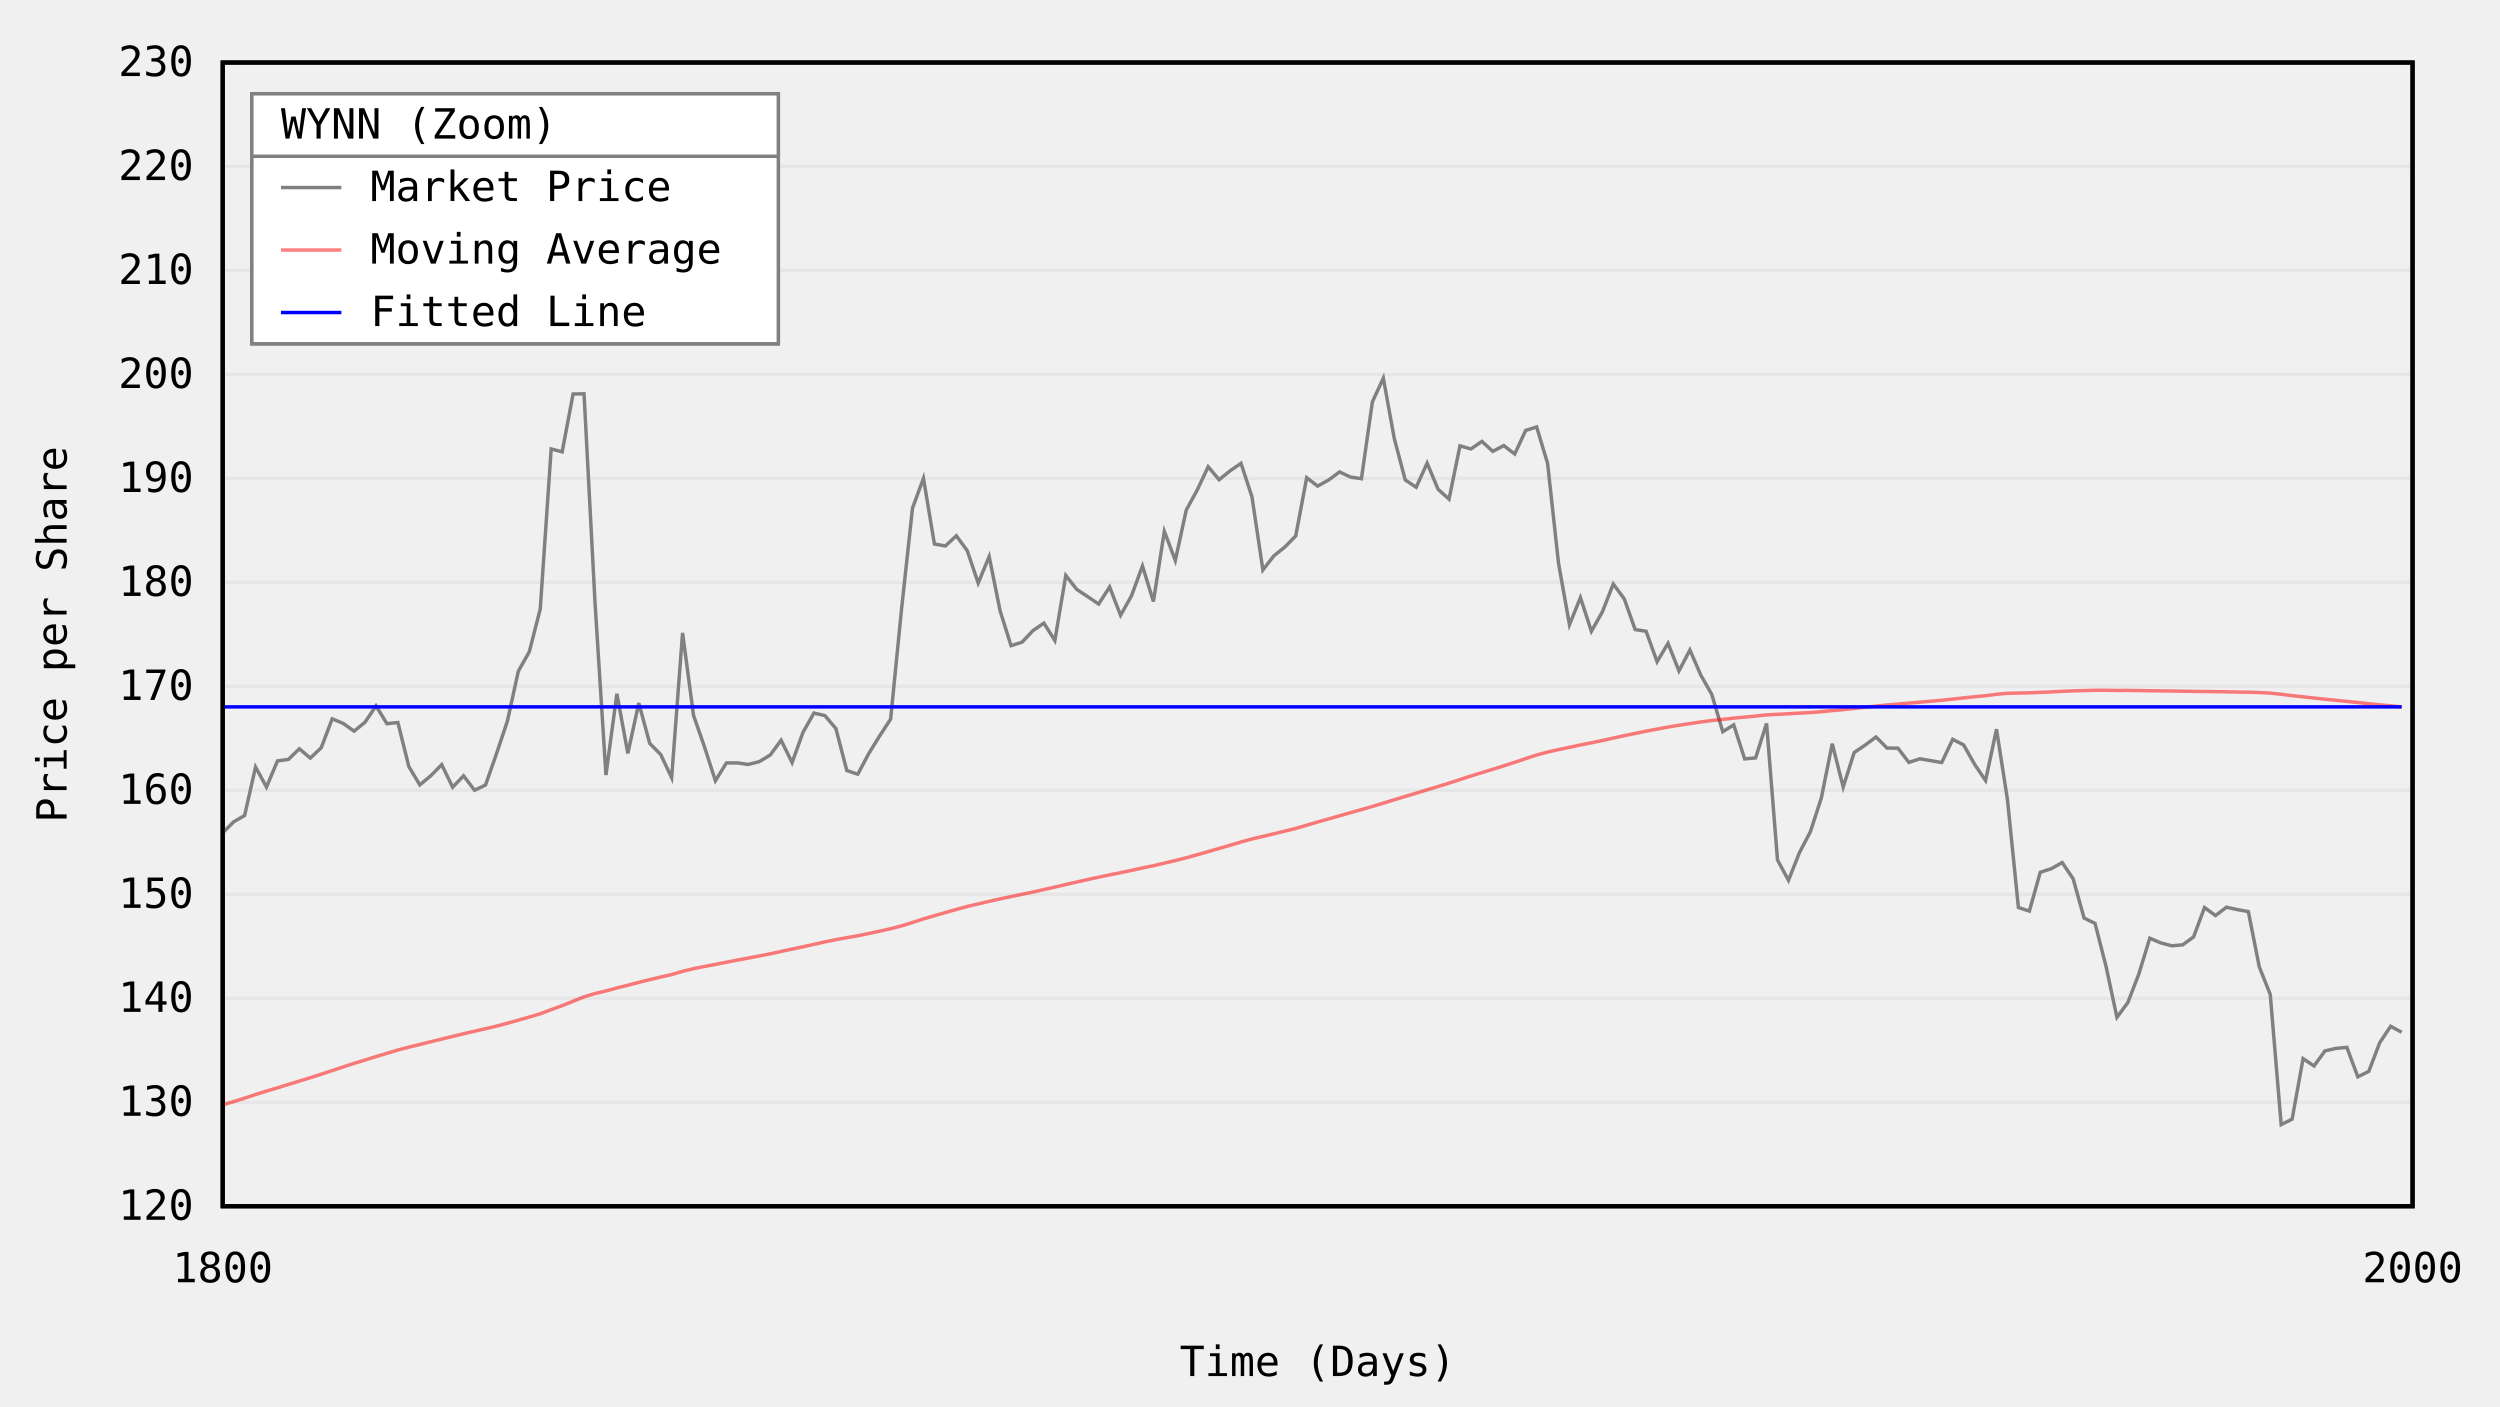
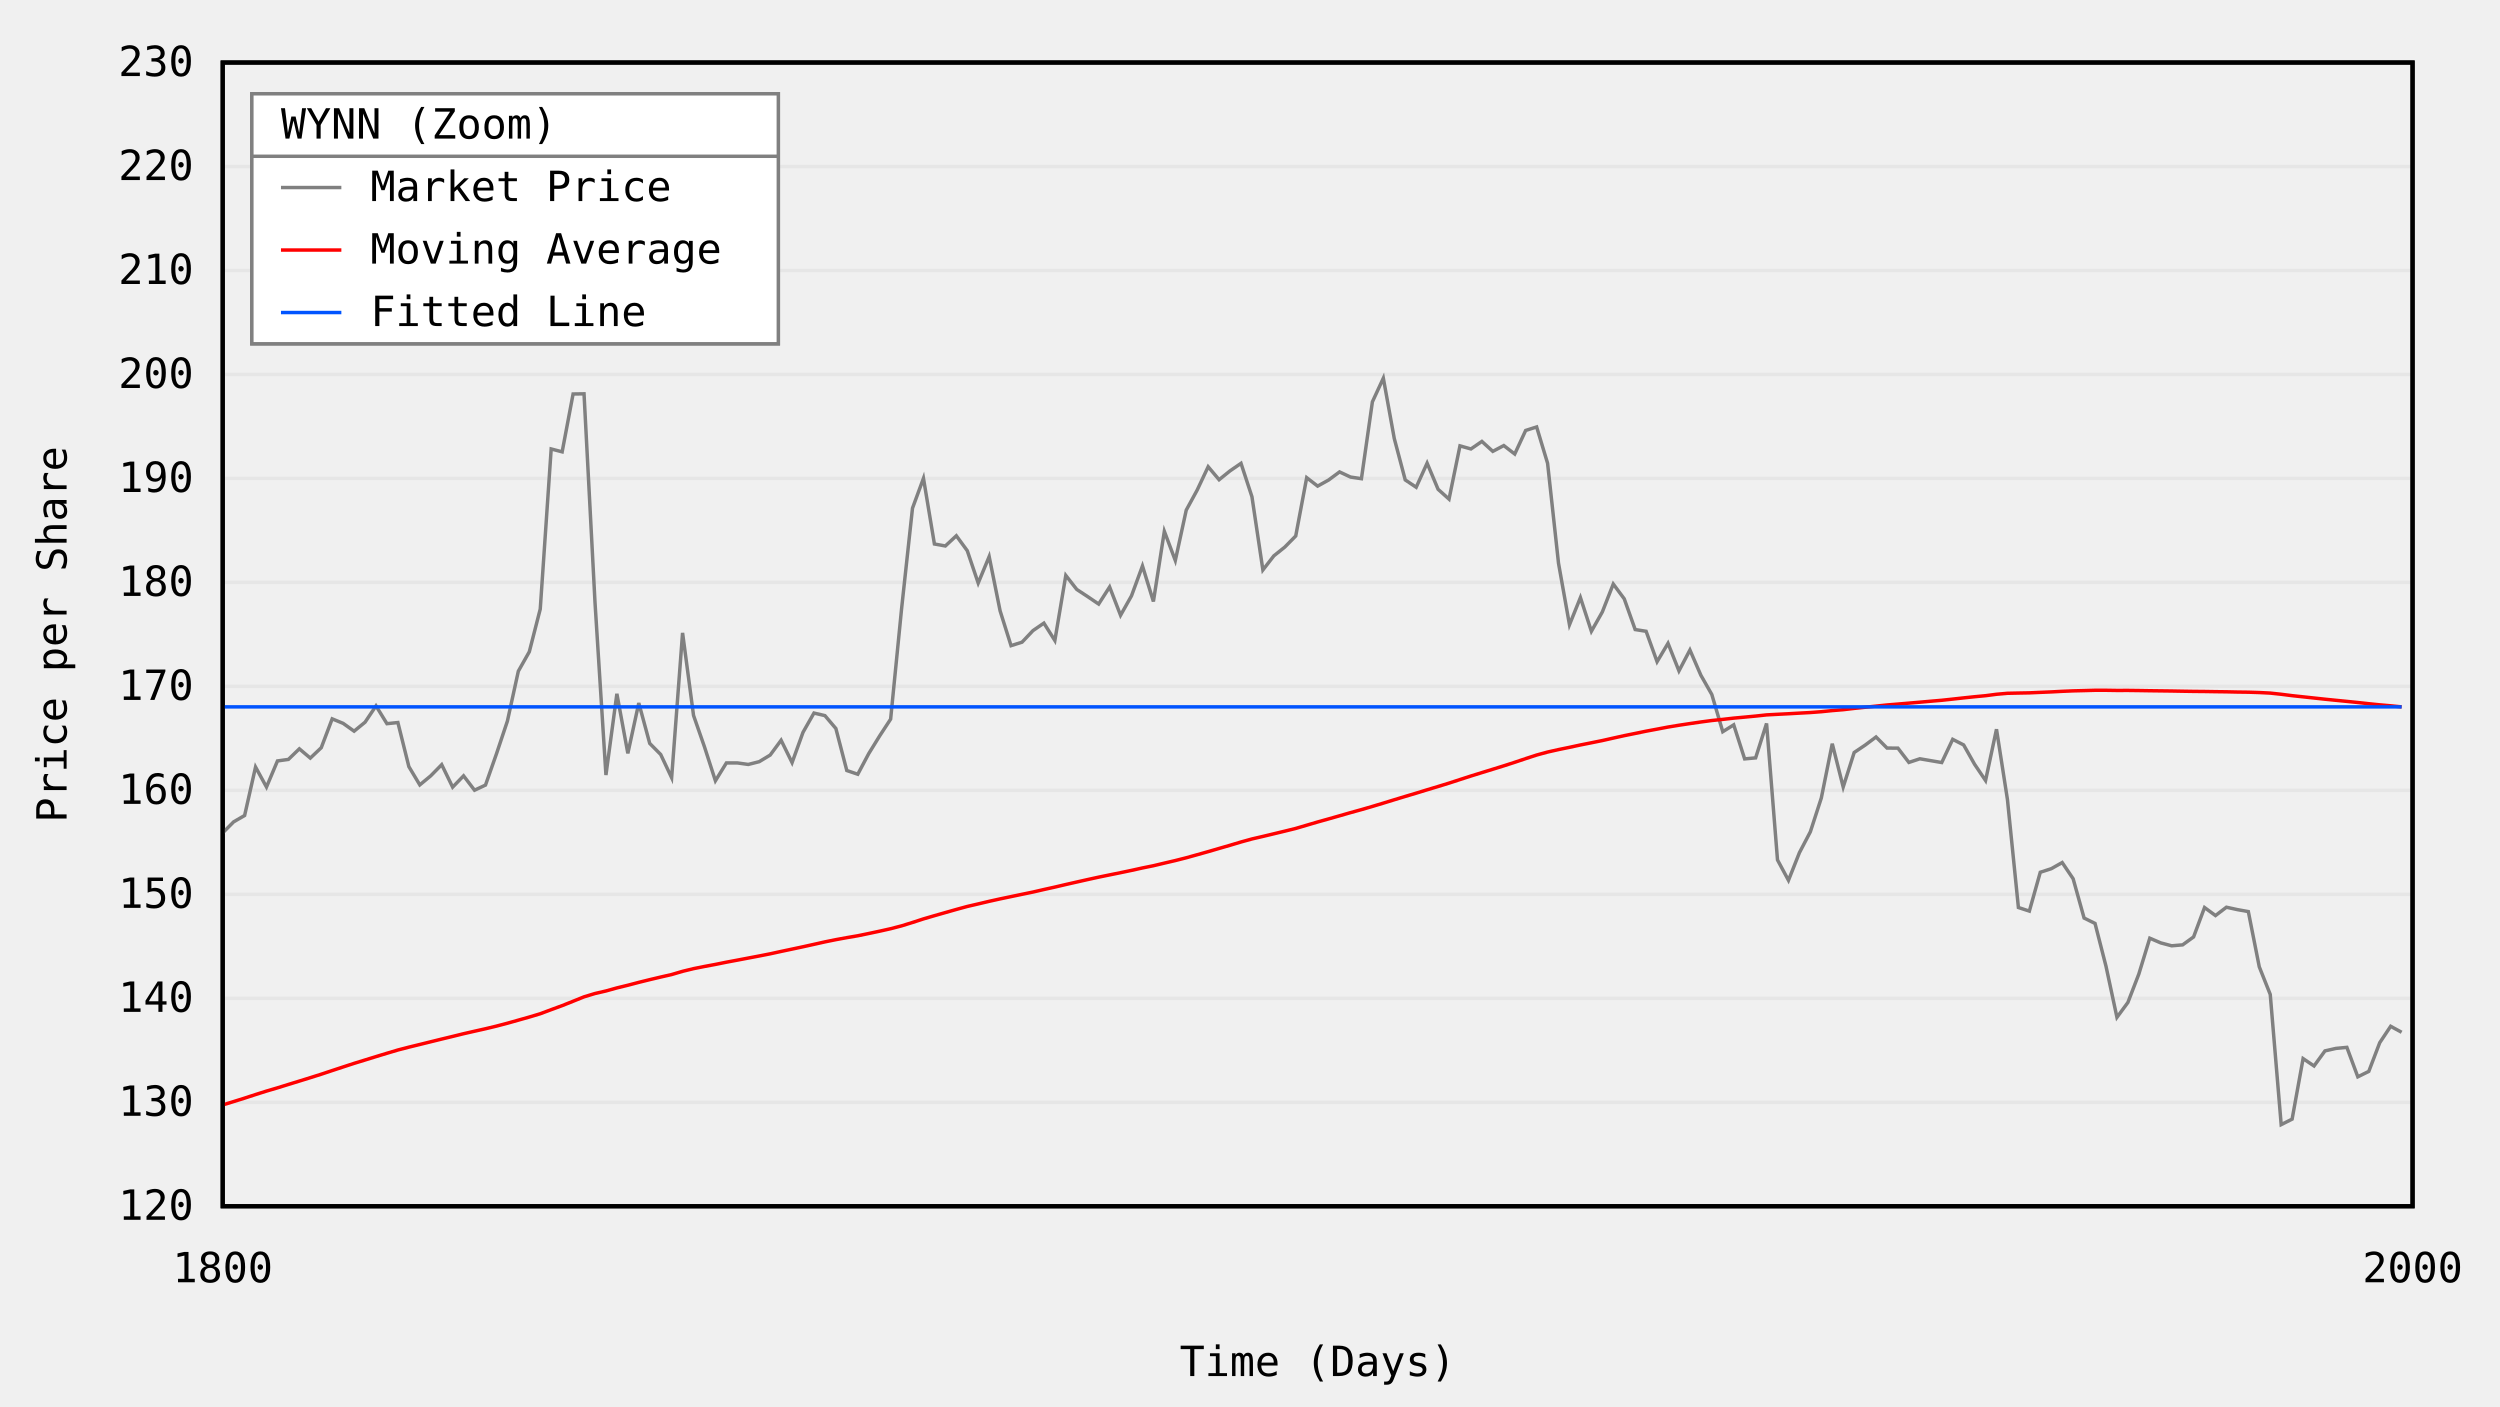
<svg xmlns="http://www.w3.org/2000/svg" xmlns:xlink="http://www.w3.org/1999/xlink" width="720" height="405" viewBox="0 0 720 405">
  <g id="gnuplot_canvas">
    <rect x="0" y="0" width="720" height="405" fill="none" />
    <defs>
      <circle id="gpDot" r="0.5" stroke-width="0.5" stroke="currentColor" />
      <path id="gpPt0" stroke-width="0.222" stroke="currentColor" d="M-1,0 h2 M0,-1 v2" />
      <path id="gpPt1" stroke-width="0.222" stroke="currentColor" d="M-1,-1 L1,1 M1,-1 L-1,1" />
      <path id="gpPt2" stroke-width="0.222" stroke="currentColor" d="M-1,0 L1,0 M0,-1 L0,1 M-1,-1 L1,1 M-1,1 L1,-1" />
      <rect id="gpPt3" stroke-width="0.222" stroke="currentColor" x="-1" y="-1" width="2" height="2" />
      <rect id="gpPt4" stroke-width="0.222" stroke="currentColor" fill="currentColor" x="-1" y="-1" width="2" height="2" />
      <circle id="gpPt5" stroke-width="0.222" stroke="currentColor" cx="0" cy="0" r="1" />
      <use xlink:href="#gpPt5" id="gpPt6" fill="currentColor" stroke="none" />
      <path id="gpPt7" stroke-width="0.222" stroke="currentColor" d="M0,-1.33 L-1.33,0.67 L1.33,0.67 z" />
      <use xlink:href="#gpPt7" id="gpPt8" fill="currentColor" stroke="none" />
      <use xlink:href="#gpPt7" id="gpPt9" stroke="currentColor" transform="rotate(180)" />
      <use xlink:href="#gpPt9" id="gpPt10" fill="currentColor" stroke="none" />
      <use xlink:href="#gpPt3" id="gpPt11" stroke="currentColor" transform="rotate(45)" />
      <use xlink:href="#gpPt11" id="gpPt12" fill="currentColor" stroke="none" />
      <path id="gpPt13" stroke-width="0.222" stroke="currentColor" d="M0,1.330 L1.265,0.411 L0.782,-1.067 L-0.782,-1.076 L-1.265,0.411 z" />
      <use xlink:href="#gpPt13" id="gpPt14" fill="currentColor" stroke="none" />
      <filter id="textbox" filterUnits="objectBoundingBox" x="0" y="0" height="1" width="1">
        <feFlood flood-color="white" flood-opacity="1" result="bgnd" />
        <feComposite in="SourceGraphic" in2="bgnd" operator="atop" />
      </filter>
      <filter id="greybox" filterUnits="objectBoundingBox" x="0" y="0" height="1" width="1">
        <feFlood flood-color="lightgrey" flood-opacity="1" result="grey" />
        <feComposite in="SourceGraphic" in2="grey" operator="atop" />
      </filter>
    </defs>
    <g fill="none" color="white" stroke="currentColor" stroke-width="1.00" stroke-linecap="butt" stroke-linejoin="miter">
</g>
    <g fill="none" color="white" stroke="currentColor" stroke-width="1.20" stroke-linecap="butt" stroke-linejoin="miter">
</g>
    <g fill="none" color="black" stroke="currentColor" stroke-width="1.20" stroke-linecap="butt" stroke-linejoin="miter">
</g>
    <g fill="none" color="black" stroke="black" stroke-width="1.00" stroke-linecap="butt" stroke-linejoin="miter">
</g>
    <g fill="none" color="black" stroke="currentColor" stroke-width="1.00" stroke-linecap="butt" stroke-linejoin="miter">
      <path stroke="rgb(230, 230, 230)" class="gridline" d="M64.14,347.40 L694.82,347.40  " />
    </g>
    <g fill="none" color="black" stroke="rgb(230, 230, 230)" stroke-width="1.20" stroke-linecap="butt" stroke-linejoin="miter">
</g>
    <g fill="none" color="black" stroke="currentColor" stroke-width="1.20" stroke-linecap="butt" stroke-linejoin="miter">
      <path stroke="black" d="M64.14,347.40 M694.82,347.40  " />
      <g transform="translate(55.75,351.30)" stroke="none" fill="black" font-family="monospace" font-size="12.00" text-anchor="end">
        <text>
          <tspan font-family="monospace">120</tspan>
        </text>
      </g>
    </g>
    <g fill="none" color="black" stroke="currentColor" stroke-width="1.20" stroke-linecap="butt" stroke-linejoin="miter">
</g>
    <g fill="none" color="black" stroke="black" stroke-width="1.00" stroke-linecap="butt" stroke-linejoin="miter">
</g>
    <g fill="none" color="black" stroke="currentColor" stroke-width="1.00" stroke-linecap="butt" stroke-linejoin="miter">
      <path stroke="rgb(230, 230, 230)" class="gridline" d="M64.14,317.46 L694.82,317.46  " />
    </g>
    <g fill="none" color="black" stroke="rgb(230, 230, 230)" stroke-width="1.20" stroke-linecap="butt" stroke-linejoin="miter">
</g>
    <g fill="none" color="black" stroke="currentColor" stroke-width="1.20" stroke-linecap="butt" stroke-linejoin="miter">
      <path stroke="black" d="M64.14,317.46 M694.82,317.46  " />
      <g transform="translate(55.75,321.36)" stroke="none" fill="black" font-family="monospace" font-size="12.00" text-anchor="end">
        <text>
          <tspan font-family="monospace">130</tspan>
        </text>
      </g>
    </g>
    <g fill="none" color="black" stroke="currentColor" stroke-width="1.20" stroke-linecap="butt" stroke-linejoin="miter">
</g>
    <g fill="none" color="black" stroke="black" stroke-width="1.00" stroke-linecap="butt" stroke-linejoin="miter">
</g>
    <g fill="none" color="black" stroke="currentColor" stroke-width="1.00" stroke-linecap="butt" stroke-linejoin="miter">
      <path stroke="rgb(230, 230, 230)" class="gridline" d="M64.14,287.51 L694.82,287.51  " />
    </g>
    <g fill="none" color="black" stroke="rgb(230, 230, 230)" stroke-width="1.20" stroke-linecap="butt" stroke-linejoin="miter">
</g>
    <g fill="none" color="black" stroke="currentColor" stroke-width="1.20" stroke-linecap="butt" stroke-linejoin="miter">
      <path stroke="black" d="M64.14,287.51 M694.82,287.51  " />
      <g transform="translate(55.75,291.41)" stroke="none" fill="black" font-family="monospace" font-size="12.00" text-anchor="end">
        <text>
          <tspan font-family="monospace">140</tspan>
        </text>
      </g>
    </g>
    <g fill="none" color="black" stroke="currentColor" stroke-width="1.20" stroke-linecap="butt" stroke-linejoin="miter">
</g>
    <g fill="none" color="black" stroke="black" stroke-width="1.00" stroke-linecap="butt" stroke-linejoin="miter">
</g>
    <g fill="none" color="black" stroke="currentColor" stroke-width="1.00" stroke-linecap="butt" stroke-linejoin="miter">
      <path stroke="rgb(230, 230, 230)" class="gridline" d="M64.14,257.57 L694.82,257.57  " />
    </g>
    <g fill="none" color="black" stroke="rgb(230, 230, 230)" stroke-width="1.20" stroke-linecap="butt" stroke-linejoin="miter">
</g>
    <g fill="none" color="black" stroke="currentColor" stroke-width="1.20" stroke-linecap="butt" stroke-linejoin="miter">
      <path stroke="black" d="M64.14,257.57 M694.82,257.57  " />
      <g transform="translate(55.75,261.47)" stroke="none" fill="black" font-family="monospace" font-size="12.00" text-anchor="end">
        <text>
          <tspan font-family="monospace">150</tspan>
        </text>
      </g>
    </g>
    <g fill="none" color="black" stroke="currentColor" stroke-width="1.20" stroke-linecap="butt" stroke-linejoin="miter">
</g>
    <g fill="none" color="black" stroke="black" stroke-width="1.00" stroke-linecap="butt" stroke-linejoin="miter">
</g>
    <g fill="none" color="black" stroke="currentColor" stroke-width="1.00" stroke-linecap="butt" stroke-linejoin="miter">
      <path stroke="rgb(230, 230, 230)" class="gridline" d="M64.14,227.62 L694.82,227.62  " />
    </g>
    <g fill="none" color="black" stroke="rgb(230, 230, 230)" stroke-width="1.20" stroke-linecap="butt" stroke-linejoin="miter">
</g>
    <g fill="none" color="black" stroke="currentColor" stroke-width="1.20" stroke-linecap="butt" stroke-linejoin="miter">
      <path stroke="black" d="M64.14,227.62 M694.82,227.62  " />
      <g transform="translate(55.75,231.52)" stroke="none" fill="black" font-family="monospace" font-size="12.00" text-anchor="end">
        <text>
          <tspan font-family="monospace">160</tspan>
        </text>
      </g>
    </g>
    <g fill="none" color="black" stroke="currentColor" stroke-width="1.20" stroke-linecap="butt" stroke-linejoin="miter">
</g>
    <g fill="none" color="black" stroke="black" stroke-width="1.00" stroke-linecap="butt" stroke-linejoin="miter">
</g>
    <g fill="none" color="black" stroke="currentColor" stroke-width="1.00" stroke-linecap="butt" stroke-linejoin="miter">
      <path stroke="rgb(230, 230, 230)" class="gridline" d="M64.14,197.68 L694.82,197.68  " />
    </g>
    <g fill="none" color="black" stroke="rgb(230, 230, 230)" stroke-width="1.20" stroke-linecap="butt" stroke-linejoin="miter">
</g>
    <g fill="none" color="black" stroke="currentColor" stroke-width="1.20" stroke-linecap="butt" stroke-linejoin="miter">
      <path stroke="black" d="M64.14,197.68 M694.82,197.68  " />
      <g transform="translate(55.75,201.58)" stroke="none" fill="black" font-family="monospace" font-size="12.00" text-anchor="end">
        <text>
          <tspan font-family="monospace">170</tspan>
        </text>
      </g>
    </g>
    <g fill="none" color="black" stroke="currentColor" stroke-width="1.20" stroke-linecap="butt" stroke-linejoin="miter">
</g>
    <g fill="none" color="black" stroke="black" stroke-width="1.00" stroke-linecap="butt" stroke-linejoin="miter">
</g>
    <g fill="none" color="black" stroke="currentColor" stroke-width="1.00" stroke-linecap="butt" stroke-linejoin="miter">
      <path stroke="rgb(230, 230, 230)" class="gridline" d="M64.14,167.73 L694.82,167.73  " />
    </g>
    <g fill="none" color="black" stroke="rgb(230, 230, 230)" stroke-width="1.20" stroke-linecap="butt" stroke-linejoin="miter">
</g>
    <g fill="none" color="black" stroke="currentColor" stroke-width="1.20" stroke-linecap="butt" stroke-linejoin="miter">
      <path stroke="black" d="M64.14,167.73 M694.82,167.73  " />
      <g transform="translate(55.75,171.63)" stroke="none" fill="black" font-family="monospace" font-size="12.00" text-anchor="end">
        <text>
          <tspan font-family="monospace">180</tspan>
        </text>
      </g>
    </g>
    <g fill="none" color="black" stroke="currentColor" stroke-width="1.20" stroke-linecap="butt" stroke-linejoin="miter">
</g>
    <g fill="none" color="black" stroke="black" stroke-width="1.00" stroke-linecap="butt" stroke-linejoin="miter">
</g>
    <g fill="none" color="black" stroke="currentColor" stroke-width="1.00" stroke-linecap="butt" stroke-linejoin="miter">
      <path stroke="rgb(230, 230, 230)" class="gridline" d="M64.14,137.79 L694.82,137.79  " />
    </g>
    <g fill="none" color="black" stroke="rgb(230, 230, 230)" stroke-width="1.20" stroke-linecap="butt" stroke-linejoin="miter">
</g>
    <g fill="none" color="black" stroke="currentColor" stroke-width="1.20" stroke-linecap="butt" stroke-linejoin="miter">
      <path stroke="black" d="M64.14,137.79 M694.82,137.79  " />
      <g transform="translate(55.75,141.69)" stroke="none" fill="black" font-family="monospace" font-size="12.00" text-anchor="end">
        <text>
          <tspan font-family="monospace">190</tspan>
        </text>
      </g>
    </g>
    <g fill="none" color="black" stroke="currentColor" stroke-width="1.20" stroke-linecap="butt" stroke-linejoin="miter">
</g>
    <g fill="none" color="black" stroke="black" stroke-width="1.00" stroke-linecap="butt" stroke-linejoin="miter">
</g>
    <g fill="none" color="black" stroke="currentColor" stroke-width="1.00" stroke-linecap="butt" stroke-linejoin="miter">
      <path stroke="rgb(230, 230, 230)" class="gridline" d="M64.14,107.84 L694.82,107.84  " />
    </g>
    <g fill="none" color="black" stroke="rgb(230, 230, 230)" stroke-width="1.20" stroke-linecap="butt" stroke-linejoin="miter">
</g>
    <g fill="none" color="black" stroke="currentColor" stroke-width="1.20" stroke-linecap="butt" stroke-linejoin="miter">
      <path stroke="black" d="M64.14,107.84 M694.82,107.84  " />
      <g transform="translate(55.75,111.74)" stroke="none" fill="black" font-family="monospace" font-size="12.00" text-anchor="end">
        <text>
          <tspan font-family="monospace">200</tspan>
        </text>
      </g>
    </g>
    <g fill="none" color="black" stroke="currentColor" stroke-width="1.20" stroke-linecap="butt" stroke-linejoin="miter">
</g>
    <g fill="none" color="black" stroke="black" stroke-width="1.00" stroke-linecap="butt" stroke-linejoin="miter">
</g>
    <g fill="none" color="black" stroke="currentColor" stroke-width="1.00" stroke-linecap="butt" stroke-linejoin="miter">
      <path stroke="rgb(230, 230, 230)" class="gridline" d="M64.14,77.90 L72.53,77.90 M224.16,77.90 L694.82,77.90  " />
    </g>
    <g fill="none" color="black" stroke="rgb(230, 230, 230)" stroke-width="1.20" stroke-linecap="butt" stroke-linejoin="miter">
</g>
    <g fill="none" color="black" stroke="currentColor" stroke-width="1.20" stroke-linecap="butt" stroke-linejoin="miter">
      <path stroke="black" d="M64.14,77.90 M694.82,77.90  " />
      <g transform="translate(55.75,81.80)" stroke="none" fill="black" font-family="monospace" font-size="12.00" text-anchor="end">
        <text>
          <tspan font-family="monospace">210</tspan>
        </text>
      </g>
    </g>
    <g fill="none" color="black" stroke="currentColor" stroke-width="1.20" stroke-linecap="butt" stroke-linejoin="miter">
</g>
    <g fill="none" color="black" stroke="black" stroke-width="1.00" stroke-linecap="butt" stroke-linejoin="miter">
</g>
    <g fill="none" color="black" stroke="currentColor" stroke-width="1.00" stroke-linecap="butt" stroke-linejoin="miter">
      <path stroke="rgb(230, 230, 230)" class="gridline" d="M64.14,47.95 L72.53,47.95 M224.16,47.95 L694.82,47.95  " />
    </g>
    <g fill="none" color="black" stroke="rgb(230, 230, 230)" stroke-width="1.20" stroke-linecap="butt" stroke-linejoin="miter">
</g>
    <g fill="none" color="black" stroke="currentColor" stroke-width="1.20" stroke-linecap="butt" stroke-linejoin="miter">
      <path stroke="black" d="M64.14,47.95 M694.82,47.95  " />
      <g transform="translate(55.75,51.85)" stroke="none" fill="black" font-family="monospace" font-size="12.00" text-anchor="end">
        <text>
          <tspan font-family="monospace">220</tspan>
        </text>
      </g>
    </g>
    <g fill="none" color="black" stroke="currentColor" stroke-width="1.20" stroke-linecap="butt" stroke-linejoin="miter">
</g>
    <g fill="none" color="black" stroke="black" stroke-width="1.00" stroke-linecap="butt" stroke-linejoin="miter">
</g>
    <g fill="none" color="black" stroke="currentColor" stroke-width="1.00" stroke-linecap="butt" stroke-linejoin="miter">
      <path stroke="rgb(230, 230, 230)" class="gridline" d="M64.14,18.01 L694.82,18.01  " />
    </g>
    <g fill="none" color="black" stroke="rgb(230, 230, 230)" stroke-width="1.20" stroke-linecap="butt" stroke-linejoin="miter">
</g>
    <g fill="none" color="black" stroke="currentColor" stroke-width="1.20" stroke-linecap="butt" stroke-linejoin="miter">
      <path stroke="black" d="M64.14,18.01 M694.82,18.01  " />
      <g transform="translate(55.75,21.91)" stroke="none" fill="black" font-family="monospace" font-size="12.00" text-anchor="end">
        <text>
          <tspan font-family="monospace">230</tspan>
        </text>
      </g>
    </g>
    <g fill="none" color="black" stroke="currentColor" stroke-width="1.20" stroke-linecap="butt" stroke-linejoin="miter">
</g>
    <g fill="none" color="black" stroke="black" stroke-width="1.00" stroke-linecap="butt" stroke-linejoin="miter">
</g>
    <g fill="none" color="black" stroke="currentColor" stroke-width="1.00" stroke-linecap="butt" stroke-linejoin="miter">
      <path stroke="rgb(230, 230, 230)" class="gridline" d="M64.14,347.40 L64.14,18.01  " />
    </g>
    <g fill="none" color="black" stroke="rgb(230, 230, 230)" stroke-width="1.20" stroke-linecap="butt" stroke-linejoin="miter">
</g>
    <g fill="none" color="black" stroke="currentColor" stroke-width="1.20" stroke-linecap="butt" stroke-linejoin="miter">
      <path stroke="black" d="M64.14,347.40 M64.14,18.01  " />
      <g transform="translate(64.14,369.30)" stroke="none" fill="black" font-family="monospace" font-size="12.00" text-anchor="middle">
        <text>
          <tspan font-family="monospace"> 1800</tspan>
        </text>
      </g>
    </g>
    <g fill="none" color="black" stroke="currentColor" stroke-width="1.20" stroke-linecap="butt" stroke-linejoin="miter">
</g>
    <g fill="none" color="black" stroke="black" stroke-width="1.00" stroke-linecap="butt" stroke-linejoin="miter">
</g>
    <g fill="none" color="black" stroke="currentColor" stroke-width="1.00" stroke-linecap="butt" stroke-linejoin="miter">
      <path stroke="rgb(230, 230, 230)" class="gridline" d="M694.82,347.40 L694.82,18.01  " />
    </g>
    <g fill="none" color="black" stroke="rgb(230, 230, 230)" stroke-width="1.20" stroke-linecap="butt" stroke-linejoin="miter">
</g>
    <g fill="none" color="black" stroke="currentColor" stroke-width="1.20" stroke-linecap="butt" stroke-linejoin="miter">
      <path stroke="black" d="M694.82,347.40 M694.82,18.01  " />
      <g transform="translate(694.82,369.30)" stroke="none" fill="black" font-family="monospace" font-size="12.00" text-anchor="middle">
        <text>
          <tspan font-family="monospace"> 2000</tspan>
        </text>
      </g>
    </g>
    <g fill="none" color="black" stroke="currentColor" stroke-width="1.20" stroke-linecap="butt" stroke-linejoin="miter">
</g>
    <g fill="none" color="black" stroke="currentColor" stroke-width="1.20" stroke-linecap="butt" stroke-linejoin="miter">
      <path stroke="black" d="M64.14,18.01 L64.14,347.40 L694.82,347.40 L694.82,18.01 L64.14,18.01 Z  " />
    </g>
    <g fill="none" color="black" stroke="currentColor" stroke-width="1.20" stroke-linecap="butt" stroke-linejoin="miter">
      <g transform="translate(19.18,182.71) rotate(270)" stroke="none" fill="black" font-family="monospace" font-size="12.00" text-anchor="middle">
        <text>
          <tspan font-family="monospace">Price per Share</tspan>
        </text>
      </g>
    </g>
    <g fill="none" color="black" stroke="currentColor" stroke-width="1.20" stroke-linecap="butt" stroke-linejoin="miter">
      <g transform="translate(379.48,396.30)" stroke="none" fill="black" font-family="monospace" font-size="12.00" text-anchor="middle">
        <text>
          <tspan font-family="monospace">Time (Days)</tspan>
        </text>
      </g>
    </g>
    <g fill="none" color="black" stroke="currentColor" stroke-width="1.20" stroke-linecap="butt" stroke-linejoin="miter">
</g>
    <g fill="none" color="black" stroke="currentColor" stroke-width="1.00" stroke-linecap="butt" stroke-linejoin="miter">
</g>
    <g fill="none" color="black" stroke="currentColor" stroke-width="1.00" stroke-linecap="butt" stroke-linejoin="miter">
      <path stroke="rgb(128, 128, 128)" d="M72.53,99.01 L72.53,27.01 L224.16,27.01 L224.16,99.01 L72.53,99.01 Z  " />
      <path stroke="rgb(128, 128, 128)" d="M72.53,45.01 L224.16,45.01  " />
    </g>
    <g id="gnuplot_plot_1">
      <g fill="none" color="black" stroke="currentColor" stroke-width="1.00" stroke-linecap="butt" stroke-linejoin="miter">
        <path stroke="rgb(128, 128, 128)" d="M64.14,239.86 L67.29,236.69 L70.45,234.86 L73.60,220.90 L76.75,226.67 L79.91,219.15 L83.06,218.71 L86.21,215.66   L89.37,218.33 L92.52,215.34 L95.67,207.03 L98.83,208.33 L101.98,210.58 L105.13,208.00 L108.29,203.30 L111.44,208.42   L114.59,208.09 L117.75,220.78 L120.90,226.05 L124.05,223.44 L127.21,220.22 L130.36,226.70 L133.51,223.44 L136.67,227.58   L139.82,226.10 L142.98,217.11 L146.13,207.68 L149.28,193.30 L152.44,187.71 L155.59,175.41 L158.74,129.30 L161.90,130.13   L165.05,113.47 L168.20,113.42 L171.36,173.49 L174.51,223.21 L177.66,199.81 L180.82,216.97 L183.97,202.47 L187.12,214.10   L190.28,217.29 L193.43,223.98 L196.58,182.27 L199.74,206.05 L202.89,215.10 L206.04,224.86 L209.20,219.72 L212.35,219.72   L215.50,220.16 L218.66,219.36 L221.81,217.46 L224.96,213.19 L228.12,219.63 L231.27,210.90 L234.42,205.36 L237.58,206.10   L240.73,209.81 L243.88,221.91 L247.04,222.98 L250.19,217.05 L253.34,211.94 L256.50,207.11 L259.65,175.36 L262.80,146.35   L265.96,137.75 L269.11,156.67 L272.26,157.24 L275.42,154.30 L278.57,158.60 L281.72,167.92 L284.88,160.29 L288.03,175.93   L291.18,185.95 L294.34,184.95 L297.49,181.62 L300.64,179.46 L303.80,184.47 L306.95,165.72 L310.11,169.76 L313.26,171.83   L316.41,173.97 L319.57,169.04 L322.72,177.20 L325.87,171.60 L329.03,162.99 L332.18,173.23 L335.33,153.02 L338.49,161.42   L341.64,146.91 L344.79,141.13 L347.95,134.42 L351.10,138.16 L354.25,135.61 L357.41,133.44 L360.56,143.06 L363.71,164.15   L366.87,160.08 L370.02,157.56 L373.17,154.36 L376.33,137.57 L379.48,140.00 L382.63,138.25 L385.79,135.91 L388.94,137.39   L392.09,137.86 L395.25,115.73 L398.40,108.91 L401.55,126.29 L404.71,138.22 L407.86,140.33 L411.01,133.38 L414.17,140.92   L417.32,143.75 L420.47,128.41 L423.63,129.30 L426.78,127.13 L429.93,129.99 L433.09,128.32 L436.24,130.76 L439.39,123.97   L442.55,122.96 L445.70,133.41 L448.85,162.21 L452.01,179.93 L455.16,172.10 L458.32,181.81 L461.47,176.24 L464.62,168.20   L467.78,172.46 L470.93,181.31 L474.08,181.81 L477.24,190.57 L480.39,185.27 L483.54,193.22 L486.70,187.20 L489.85,194.47   L493.00,200.01 L496.16,210.73 L499.31,208.76 L502.46,218.56 L505.62,218.27 L508.77,208.35 L511.92,247.66 L515.08,253.53   L518.23,245.58 L521.38,239.56 L524.54,229.82 L527.69,214.19 L530.84,226.66 L534.00,216.72 L537.15,214.60 L540.30,212.25   L543.46,215.44 L546.61,215.47 L549.76,219.58 L552.92,218.53 L556.07,219.07 L559.22,219.61 L562.38,212.93 L565.53,214.54   L568.68,220.11 L571.84,224.79 L574.99,210.02 L578.14,230.24 L581.30,261.36 L584.45,262.40 L587.60,251.21 L590.76,250.19   L593.91,248.41 L597.06,253.08 L600.22,264.40 L603.37,265.95 L606.52,278.25 L609.68,292.99 L612.83,288.71 L615.98,280.53   L619.14,270.20 L622.29,271.55 L625.45,272.39 L628.60,272.12 L631.75,269.84 L634.91,261.37 L638.06,263.68 L641.21,261.28   L644.37,261.97 L647.52,262.54 L650.67,278.44 L653.83,286.40 L656.98,323.89 L660.13,322.31 L663.29,304.88 L666.44,307.00   L669.59,302.66 L672.75,301.94 L675.90,301.64 L679.05,310.12 L682.21,308.56 L685.36,300.30 L688.51,295.57 L691.67,297.30    " />
      </g>
    </g>
    <g id="gnuplot_plot_2">
      <g fill="none" color="black" stroke="currentColor" stroke-width="1.00" stroke-linecap="butt" stroke-linejoin="miter">
-         <path stroke="rgb(255,   0,   0)" opacity="0.50" d="M64.14,318.22 L67.29,317.25 L70.45,316.26 L73.60,315.23 L76.75,314.23 L79.91,313.30 L83.06,312.32 L86.21,311.35   L89.37,310.37 L92.52,309.37 L95.67,308.32 L98.83,307.28 L101.98,306.25 L105.13,305.28 L108.29,304.30 L111.44,303.34   L114.59,302.40 L117.75,301.58 L120.90,300.81 L124.05,300.03 L127.21,299.25 L130.36,298.49 L133.51,297.71 L136.67,296.99   L139.82,296.28 L142.98,295.52 L146.13,294.69 L149.28,293.80 L152.44,292.91 L155.59,291.96 L158.74,290.78 L161.90,289.62   L165.05,288.36 L168.20,287.09 L171.36,286.13 L174.51,285.40 L177.66,284.52 L180.82,283.75 L183.97,282.92 L187.12,282.14   L190.28,281.39 L193.43,280.67 L196.58,279.74 L199.74,278.97 L202.89,278.34 L206.04,277.75 L209.20,277.11 L212.35,276.52   L215.50,275.92 L218.66,275.32 L221.81,274.70 L224.96,274.01 L228.12,273.34 L231.27,272.67 L234.42,271.97 L237.58,271.26   L240.73,270.62 L243.88,270.04 L247.04,269.50 L250.19,268.85 L253.34,268.18 L256.50,267.47 L259.65,266.65 L262.80,265.67   L265.96,264.64 L269.11,263.72 L272.26,262.82 L275.42,261.92 L278.57,261.06 L281.72,260.33 L284.88,259.58 L288.03,258.88   L291.18,258.22 L294.34,257.56 L297.49,256.91 L300.64,256.18 L303.80,255.48 L306.95,254.74 L310.11,254.02 L313.26,253.31   L316.41,252.62 L319.57,251.97 L322.72,251.33 L325.87,250.67 L329.03,249.97 L332.18,249.33 L335.33,248.58 L338.49,247.84   L341.64,247.04 L344.79,246.16 L347.95,245.27 L351.10,244.35 L354.25,243.44 L357.41,242.49 L360.56,241.62 L363.71,240.89   L366.87,240.13 L370.02,239.37 L373.17,238.59 L376.33,237.66 L379.48,236.73 L382.63,235.85 L385.79,234.95 L388.94,234.04   L392.09,233.17 L395.25,232.25 L398.40,231.30 L401.55,230.33 L404.71,229.37 L407.86,228.43 L411.01,227.46 L414.17,226.51   L417.32,225.54 L420.47,224.51 L423.63,223.49 L426.78,222.51 L429.93,221.54 L433.09,220.56 L436.24,219.54 L439.39,218.48   L442.55,217.45 L445.70,216.59 L448.85,215.88 L452.01,215.23 L455.16,214.55 L458.32,213.92 L461.47,213.28 L464.62,212.57   L467.78,211.87 L470.93,211.23 L474.08,210.58 L477.24,209.99 L480.39,209.39 L483.54,208.87 L486.70,208.39 L489.85,207.93   L493.00,207.51 L496.16,207.18 L499.31,206.82 L502.46,206.53 L505.62,206.23 L508.77,205.89 L511.92,205.72 L515.08,205.56   L518.23,205.38 L521.38,205.21 L524.54,204.97 L527.69,204.65 L530.84,204.39 L534.00,204.02 L537.15,203.69 L540.30,203.36   L543.46,203.03 L546.61,202.77 L549.76,202.50 L552.92,202.23 L556.07,201.95 L559.22,201.68 L562.38,201.34 L565.53,200.99   L568.68,200.66 L571.84,200.36 L574.99,199.95 L578.14,199.67 L581.30,199.60 L584.45,199.54 L587.60,199.40 L590.76,199.27   L593.91,199.10 L597.06,198.97 L600.22,198.89 L603.37,198.80 L606.52,198.80 L609.68,198.85 L612.83,198.84 L615.98,198.88   L619.14,198.93 L622.29,198.97 L625.45,199.01 L628.60,199.07 L631.75,199.12 L634.91,199.15 L638.06,199.20 L641.21,199.24   L644.37,199.31 L647.52,199.35 L650.67,199.45 L653.83,199.61 L656.98,199.95 L660.13,200.35 L663.29,200.69 L666.44,201.03   L669.59,201.37 L672.75,201.69 L675.90,202.00 L679.05,202.32 L682.21,202.67 L685.36,202.99 L688.51,203.27 L691.67,203.58    " />
+         <path stroke="rgb(255,   0,   0)" d="M64.14,318.22 L67.29,317.25 L70.45,316.26 L73.60,315.23 L76.75,314.23 L79.91,313.30 L83.06,312.32 L86.21,311.35   L89.37,310.37 L92.52,309.37 L95.67,308.32 L98.83,307.28 L101.98,306.25 L105.13,305.28 L108.29,304.30 L111.44,303.34   L114.59,302.40 L117.75,301.58 L120.90,300.81 L124.05,300.03 L127.21,299.25 L130.36,298.49 L133.51,297.71 L136.67,296.99   L139.82,296.28 L142.98,295.52 L146.13,294.69 L149.28,293.80 L152.44,292.91 L155.59,291.96 L158.74,290.78 L161.90,289.62   L165.05,288.36 L168.20,287.09 L171.36,286.13 L174.51,285.40 L177.66,284.52 L180.82,283.75 L183.97,282.92 L187.12,282.14   L190.28,281.39 L193.43,280.67 L196.58,279.74 L199.74,278.97 L202.89,278.34 L206.04,277.75 L209.20,277.11 L212.35,276.52   L215.50,275.92 L218.66,275.32 L221.81,274.70 L224.96,274.01 L228.12,273.34 L231.27,272.67 L234.42,271.97 L237.58,271.26   L240.73,270.62 L243.88,270.04 L247.04,269.50 L250.19,268.85 L253.34,268.18 L256.50,267.47 L259.65,266.65 L262.80,265.67   L265.96,264.64 L269.11,263.72 L272.26,262.82 L275.42,261.92 L278.57,261.06 L281.72,260.33 L284.88,259.58 L288.03,258.88   L291.18,258.22 L294.34,257.56 L297.49,256.91 L300.64,256.18 L303.80,255.48 L306.95,254.74 L310.11,254.02 L313.26,253.31   L316.41,252.62 L319.57,251.97 L322.72,251.33 L325.87,250.67 L329.03,249.97 L332.18,249.33 L335.33,248.58 L338.49,247.84   L341.64,247.04 L344.79,246.16 L347.95,245.27 L351.10,244.35 L354.25,243.44 L357.41,242.49 L360.56,241.62 L363.71,240.89   L366.87,240.13 L370.02,239.37 L373.17,238.59 L376.33,237.66 L379.48,236.73 L382.63,235.85 L385.79,234.95 L388.94,234.04   L392.09,233.17 L395.25,232.25 L398.40,231.30 L401.55,230.33 L404.71,229.37 L407.86,228.43 L411.01,227.46 L414.17,226.51   L417.32,225.54 L420.47,224.51 L423.63,223.49 L426.78,222.51 L429.93,221.54 L433.09,220.56 L436.24,219.54 L439.39,218.48   L442.55,217.45 L445.70,216.59 L448.85,215.88 L452.01,215.23 L455.16,214.55 L458.32,213.92 L461.47,213.28 L464.62,212.57   L467.78,211.87 L470.93,211.23 L474.08,210.58 L477.24,209.99 L480.39,209.39 L483.54,208.87 L486.70,208.39 L489.85,207.93   L493.00,207.51 L496.16,207.18 L499.31,206.82 L502.46,206.53 L505.62,206.23 L508.77,205.89 L511.92,205.72 L515.08,205.56   L518.23,205.38 L521.38,205.21 L524.54,204.97 L527.69,204.65 L530.84,204.39 L534.00,204.02 L537.15,203.69 L540.30,203.36   L543.46,203.03 L546.61,202.77 L549.76,202.50 L552.92,202.23 L556.07,201.95 L559.22,201.68 L562.38,201.34 L565.53,200.99   L568.68,200.66 L571.84,200.36 L574.99,199.95 L578.14,199.67 L581.30,199.60 L584.45,199.54 L587.60,199.40 L590.76,199.27   L593.91,199.10 L597.06,198.97 L600.22,198.89 L603.37,198.80 L606.52,198.80 L609.68,198.85 L612.83,198.84 L615.98,198.88   L619.14,198.93 L622.29,198.97 L625.45,199.01 L628.60,199.07 L631.75,199.12 L634.91,199.15 L638.06,199.20 L641.21,199.24   L644.37,199.31 L647.52,199.35 L650.67,199.45 L653.83,199.61 L656.98,199.95 L660.13,200.35 L663.29,200.69 L666.44,201.03   L669.59,201.37 L672.75,201.69 L675.90,202.00 L679.05,202.32 L682.21,202.67 L685.36,202.99 L688.51,203.27 L691.67,203.58    " />
      </g>
    </g>
    <g id="gnuplot_plot_3">
      <g fill="none" color="black" stroke="currentColor" stroke-width="1.00" stroke-linecap="butt" stroke-linejoin="miter">
-         <path stroke="rgb(  0,   0, 255)" d="M64.14,203.58 L67.29,203.58 L70.45,203.58 L73.60,203.58 L76.75,203.58 L79.91,203.58 L83.06,203.58 L86.21,203.58   L89.37,203.58 L92.52,203.58 L95.67,203.58 L98.83,203.58 L101.98,203.58 L105.13,203.58 L108.29,203.58 L111.44,203.58   L114.59,203.58 L117.75,203.58 L120.90,203.58 L124.05,203.58 L127.21,203.58 L130.36,203.58 L133.51,203.58 L136.67,203.58   L139.82,203.58 L142.98,203.58 L146.13,203.58 L149.28,203.58 L152.44,203.58 L155.59,203.58 L158.74,203.58 L161.90,203.58   L165.05,203.58 L168.20,203.58 L171.36,203.58 L174.51,203.58 L177.66,203.58 L180.82,203.58 L183.97,203.58 L187.12,203.58   L190.28,203.58 L193.43,203.58 L196.58,203.58 L199.74,203.58 L202.89,203.58 L206.04,203.58 L209.20,203.58 L212.35,203.58   L215.50,203.58 L218.66,203.58 L221.81,203.58 L224.96,203.58 L228.12,203.58 L231.27,203.58 L234.42,203.58 L237.58,203.58   L240.73,203.58 L243.88,203.58 L247.04,203.58 L250.19,203.58 L253.34,203.58 L256.50,203.58 L259.65,203.58 L262.80,203.58   L265.96,203.58 L269.11,203.58 L272.26,203.58 L275.42,203.58 L278.57,203.58 L281.72,203.58 L284.88,203.58 L288.03,203.58   L291.18,203.58 L294.34,203.58 L297.49,203.58 L300.64,203.58 L303.80,203.58 L306.95,203.58 L310.11,203.58 L313.26,203.58   L316.41,203.58 L319.57,203.58 L322.72,203.58 L325.87,203.58 L329.03,203.58 L332.18,203.58 L335.33,203.58 L338.49,203.58   L341.64,203.58 L344.79,203.58 L347.95,203.58 L351.10,203.58 L354.25,203.58 L357.41,203.58 L360.56,203.58 L363.71,203.58   L366.87,203.58 L370.02,203.58 L373.17,203.58 L376.33,203.58 L379.48,203.58 L382.63,203.58 L385.79,203.58 L388.94,203.58   L392.09,203.58 L395.25,203.58 L398.40,203.58 L401.55,203.58 L404.71,203.58 L407.86,203.58 L411.01,203.58 L414.17,203.58   L417.32,203.58 L420.47,203.58 L423.63,203.58 L426.78,203.58 L429.93,203.58 L433.09,203.58 L436.24,203.58 L439.39,203.58   L442.55,203.58 L445.70,203.58 L448.85,203.58 L452.01,203.58 L455.16,203.58 L458.32,203.58 L461.47,203.58 L464.62,203.58   L467.78,203.58 L470.93,203.58 L474.08,203.58 L477.24,203.58 L480.39,203.58 L483.54,203.58 L486.70,203.58 L489.85,203.58   L493.00,203.58 L496.16,203.58 L499.31,203.58 L502.46,203.58 L505.62,203.58 L508.77,203.58 L511.92,203.58 L515.08,203.58   L518.23,203.58 L521.38,203.58 L524.54,203.58 L527.69,203.58 L530.84,203.58 L534.00,203.58 L537.15,203.58 L540.30,203.58   L543.46,203.58 L546.61,203.58 L549.76,203.58 L552.92,203.58 L556.07,203.58 L559.22,203.58 L562.38,203.58 L565.53,203.58   L568.68,203.58 L571.84,203.58 L574.99,203.58 L578.14,203.58 L581.30,203.58 L584.45,203.58 L587.60,203.58 L590.76,203.58   L593.91,203.58 L597.06,203.58 L600.22,203.58 L603.37,203.58 L606.52,203.58 L609.68,203.58 L612.83,203.58 L615.98,203.58   L619.14,203.58 L622.29,203.58 L625.45,203.58 L628.60,203.58 L631.75,203.58 L634.91,203.58 L638.06,203.58 L641.21,203.58   L644.37,203.58 L647.52,203.58 L650.67,203.58 L653.83,203.58 L656.98,203.58 L660.13,203.58 L663.29,203.58 L666.44,203.58   L669.59,203.58 L672.75,203.58 L675.90,203.58 L679.05,203.58 L682.21,203.58 L685.36,203.58 L688.51,203.58 L691.67,203.58    " />
+         <path stroke="rgb(  0,  84, 255)" d="M64.14,203.58 L67.29,203.58 L70.45,203.58 L73.60,203.58 L76.75,203.58 L79.91,203.58 L83.06,203.58 L86.21,203.58   L89.37,203.58 L92.52,203.58 L95.67,203.58 L98.83,203.58 L101.98,203.58 L105.13,203.58 L108.29,203.58 L111.44,203.58   L114.59,203.58 L117.75,203.58 L120.90,203.58 L124.05,203.58 L127.21,203.58 L130.36,203.58 L133.51,203.58 L136.67,203.58   L139.82,203.58 L142.98,203.58 L146.13,203.58 L149.28,203.58 L152.44,203.58 L155.59,203.58 L158.74,203.58 L161.90,203.58   L165.05,203.58 L168.20,203.58 L171.36,203.58 L174.51,203.58 L177.66,203.58 L180.82,203.58 L183.97,203.58 L187.12,203.58   L190.28,203.58 L193.43,203.58 L196.58,203.58 L199.74,203.58 L202.89,203.58 L206.04,203.58 L209.20,203.58 L212.35,203.58   L215.50,203.58 L218.66,203.58 L221.81,203.58 L224.96,203.58 L228.12,203.58 L231.27,203.58 L234.42,203.58 L237.58,203.58   L240.73,203.58 L243.88,203.58 L247.04,203.58 L250.19,203.58 L253.34,203.58 L256.50,203.58 L259.65,203.58 L262.80,203.58   L265.96,203.58 L269.11,203.58 L272.26,203.58 L275.42,203.58 L278.57,203.58 L281.72,203.58 L284.88,203.58 L288.03,203.58   L291.18,203.58 L294.34,203.58 L297.49,203.58 L300.64,203.58 L303.80,203.58 L306.95,203.58 L310.11,203.58 L313.26,203.58   L316.41,203.58 L319.57,203.58 L322.72,203.58 L325.87,203.58 L329.03,203.58 L332.18,203.58 L335.33,203.58 L338.49,203.58   L341.64,203.58 L344.79,203.58 L347.95,203.58 L351.10,203.58 L354.25,203.58 L357.41,203.58 L360.56,203.58 L363.71,203.58   L366.87,203.58 L370.02,203.58 L373.17,203.58 L376.33,203.58 L379.48,203.58 L382.63,203.58 L385.79,203.58 L388.94,203.58   L392.09,203.58 L395.25,203.58 L398.40,203.58 L401.55,203.58 L404.71,203.58 L407.86,203.58 L411.01,203.58 L414.17,203.58   L417.32,203.58 L420.47,203.58 L423.63,203.58 L426.78,203.58 L429.93,203.58 L433.09,203.58 L436.24,203.58 L439.39,203.58   L442.55,203.58 L445.70,203.58 L448.85,203.58 L452.01,203.58 L455.16,203.58 L458.32,203.58 L461.47,203.58 L464.62,203.58   L467.78,203.58 L470.93,203.58 L474.08,203.58 L477.24,203.58 L480.39,203.58 L483.54,203.58 L486.70,203.58 L489.85,203.58   L493.00,203.58 L496.16,203.58 L499.31,203.58 L502.46,203.58 L505.62,203.58 L508.77,203.58 L511.92,203.58 L515.08,203.58   L518.23,203.58 L521.38,203.58 L524.54,203.58 L527.69,203.58 L530.84,203.58 L534.00,203.58 L537.15,203.58 L540.30,203.58   L543.46,203.58 L546.61,203.58 L549.76,203.58 L552.92,203.58 L556.07,203.58 L559.22,203.58 L562.38,203.58 L565.53,203.58   L568.68,203.58 L571.84,203.58 L574.99,203.58 L578.14,203.58 L581.30,203.58 L584.45,203.58 L587.60,203.58 L590.76,203.58   L593.91,203.58 L597.06,203.58 L600.22,203.58 L603.37,203.58 L606.52,203.58 L609.68,203.58 L612.83,203.58 L615.98,203.58   L619.14,203.58 L622.29,203.58 L625.45,203.58 L628.60,203.58 L631.75,203.58 L634.91,203.58 L638.06,203.58 L641.21,203.58   L644.37,203.58 L647.52,203.58 L650.67,203.58 L653.83,203.58 L656.98,203.58 L660.13,203.58 L663.29,203.58 L666.44,203.58   L669.59,203.58 L672.75,203.58 L675.90,203.58 L679.05,203.58 L682.21,203.58 L685.36,203.58 L688.51,203.58 L691.67,203.58    " />
      </g>
    </g>
    <g stroke="none" shape-rendering="crispEdges">
      <polygon fill="white" points="72.53,99.01 224.16,99.01 224.16,27.01 72.53,27.01 " />
      <g transform="translate(80.92,39.91)" stroke="none" fill="black" font-family="monospace" font-size="12.00" text-anchor="start">
        <text>
          <tspan font-family="monospace">WYNN (Zoom)</tspan>
        </text>
      </g>
    </g>
    <g fill="none" color="black" stroke="currentColor" stroke-width="1.00" stroke-linecap="butt" stroke-linejoin="miter">
</g>
    <g fill="none" color="black" stroke="currentColor" stroke-width="1.00" stroke-linecap="butt" stroke-linejoin="miter">
      <path stroke="rgb(128, 128, 128)" d="M72.53,99.01 L72.53,27.01 L224.16,27.01 L224.16,99.01 L72.53,99.01 Z  " />
      <path stroke="rgb(128, 128, 128)" d="M72.53,45.01 L224.16,45.01  " />
    </g>
    <g id="gnuplot_plot_1">
      <g fill="none" color="black" stroke="currentColor" stroke-width="1.00" stroke-linecap="butt" stroke-linejoin="miter">
        <g transform="translate(106.70,57.91)" stroke="none" fill="black" font-family="monospace" font-size="12.00" text-anchor="start">
          <text>
            <tspan font-family="monospace">Market Price</tspan>
          </text>
        </g>
      </g>
      <g fill="none" color="black" stroke="currentColor" stroke-width="1.00" stroke-linecap="butt" stroke-linejoin="miter">
        <path stroke="rgb(128, 128, 128)" d="M80.92,54.01 L98.31,54.01  " />
      </g>
    </g>
    <g id="gnuplot_plot_2">
      <g fill="none" color="black" stroke="currentColor" stroke-width="1.00" stroke-linecap="butt" stroke-linejoin="miter">
        <g transform="translate(106.70,75.91)" stroke="none" fill="black" font-family="monospace" font-size="12.00" text-anchor="start">
          <text>
            <tspan font-family="monospace">Moving Average</tspan>
          </text>
        </g>
      </g>
      <g fill="none" color="black" stroke="currentColor" stroke-width="1.00" stroke-linecap="butt" stroke-linejoin="miter">
-         <path stroke="rgb(255,   0,   0)" opacity="0.50" d="M80.92,72.01 L98.31,72.01  " />
+         <path stroke="rgb(255,   0,   0)" d="M80.92,72.01 L98.31,72.01  " />
      </g>
    </g>
    <g id="gnuplot_plot_3">
      <g fill="none" color="black" stroke="currentColor" stroke-width="1.00" stroke-linecap="butt" stroke-linejoin="miter">
        <g transform="translate(106.70,93.91)" stroke="none" fill="black" font-family="monospace" font-size="12.00" text-anchor="start">
          <text>
            <tspan font-family="monospace">Fitted Line</tspan>
          </text>
        </g>
      </g>
      <g fill="none" color="black" stroke="currentColor" stroke-width="1.00" stroke-linecap="butt" stroke-linejoin="miter">
-         <path stroke="rgb(  0,   0, 255)" d="M80.92,90.01 L98.31,90.01  " />
-       </g>
-     </g>
-     <g fill="none" color="white" stroke="rgb(  0,   0, 255)" stroke-width="2.00" stroke-linecap="butt" stroke-linejoin="miter">
+         <path stroke="rgb(  0,  84, 255)" d="M80.92,90.01 L98.31,90.01  " />
+       </g>
+     </g>
+     <g fill="none" color="white" stroke="rgb(  0,  84, 255)" stroke-width="2.00" stroke-linecap="butt" stroke-linejoin="miter">
</g>
    <g fill="none" color="black" stroke="currentColor" stroke-width="2.00" stroke-linecap="butt" stroke-linejoin="miter">
</g>
    <g fill="none" color="black" stroke="black" stroke-width="1.20" stroke-linecap="butt" stroke-linejoin="miter">
</g>
    <g fill="none" color="black" stroke="currentColor" stroke-width="1.20" stroke-linecap="butt" stroke-linejoin="miter">
      <path stroke="black" d="M64.14,18.01 L64.14,347.40 L694.82,347.40 L694.82,18.01 L64.14,18.01 Z  " />
    </g>
    <g fill="none" color="black" stroke="currentColor" stroke-width="1.20" stroke-linecap="butt" stroke-linejoin="miter">
</g>
  </g>
</svg>
